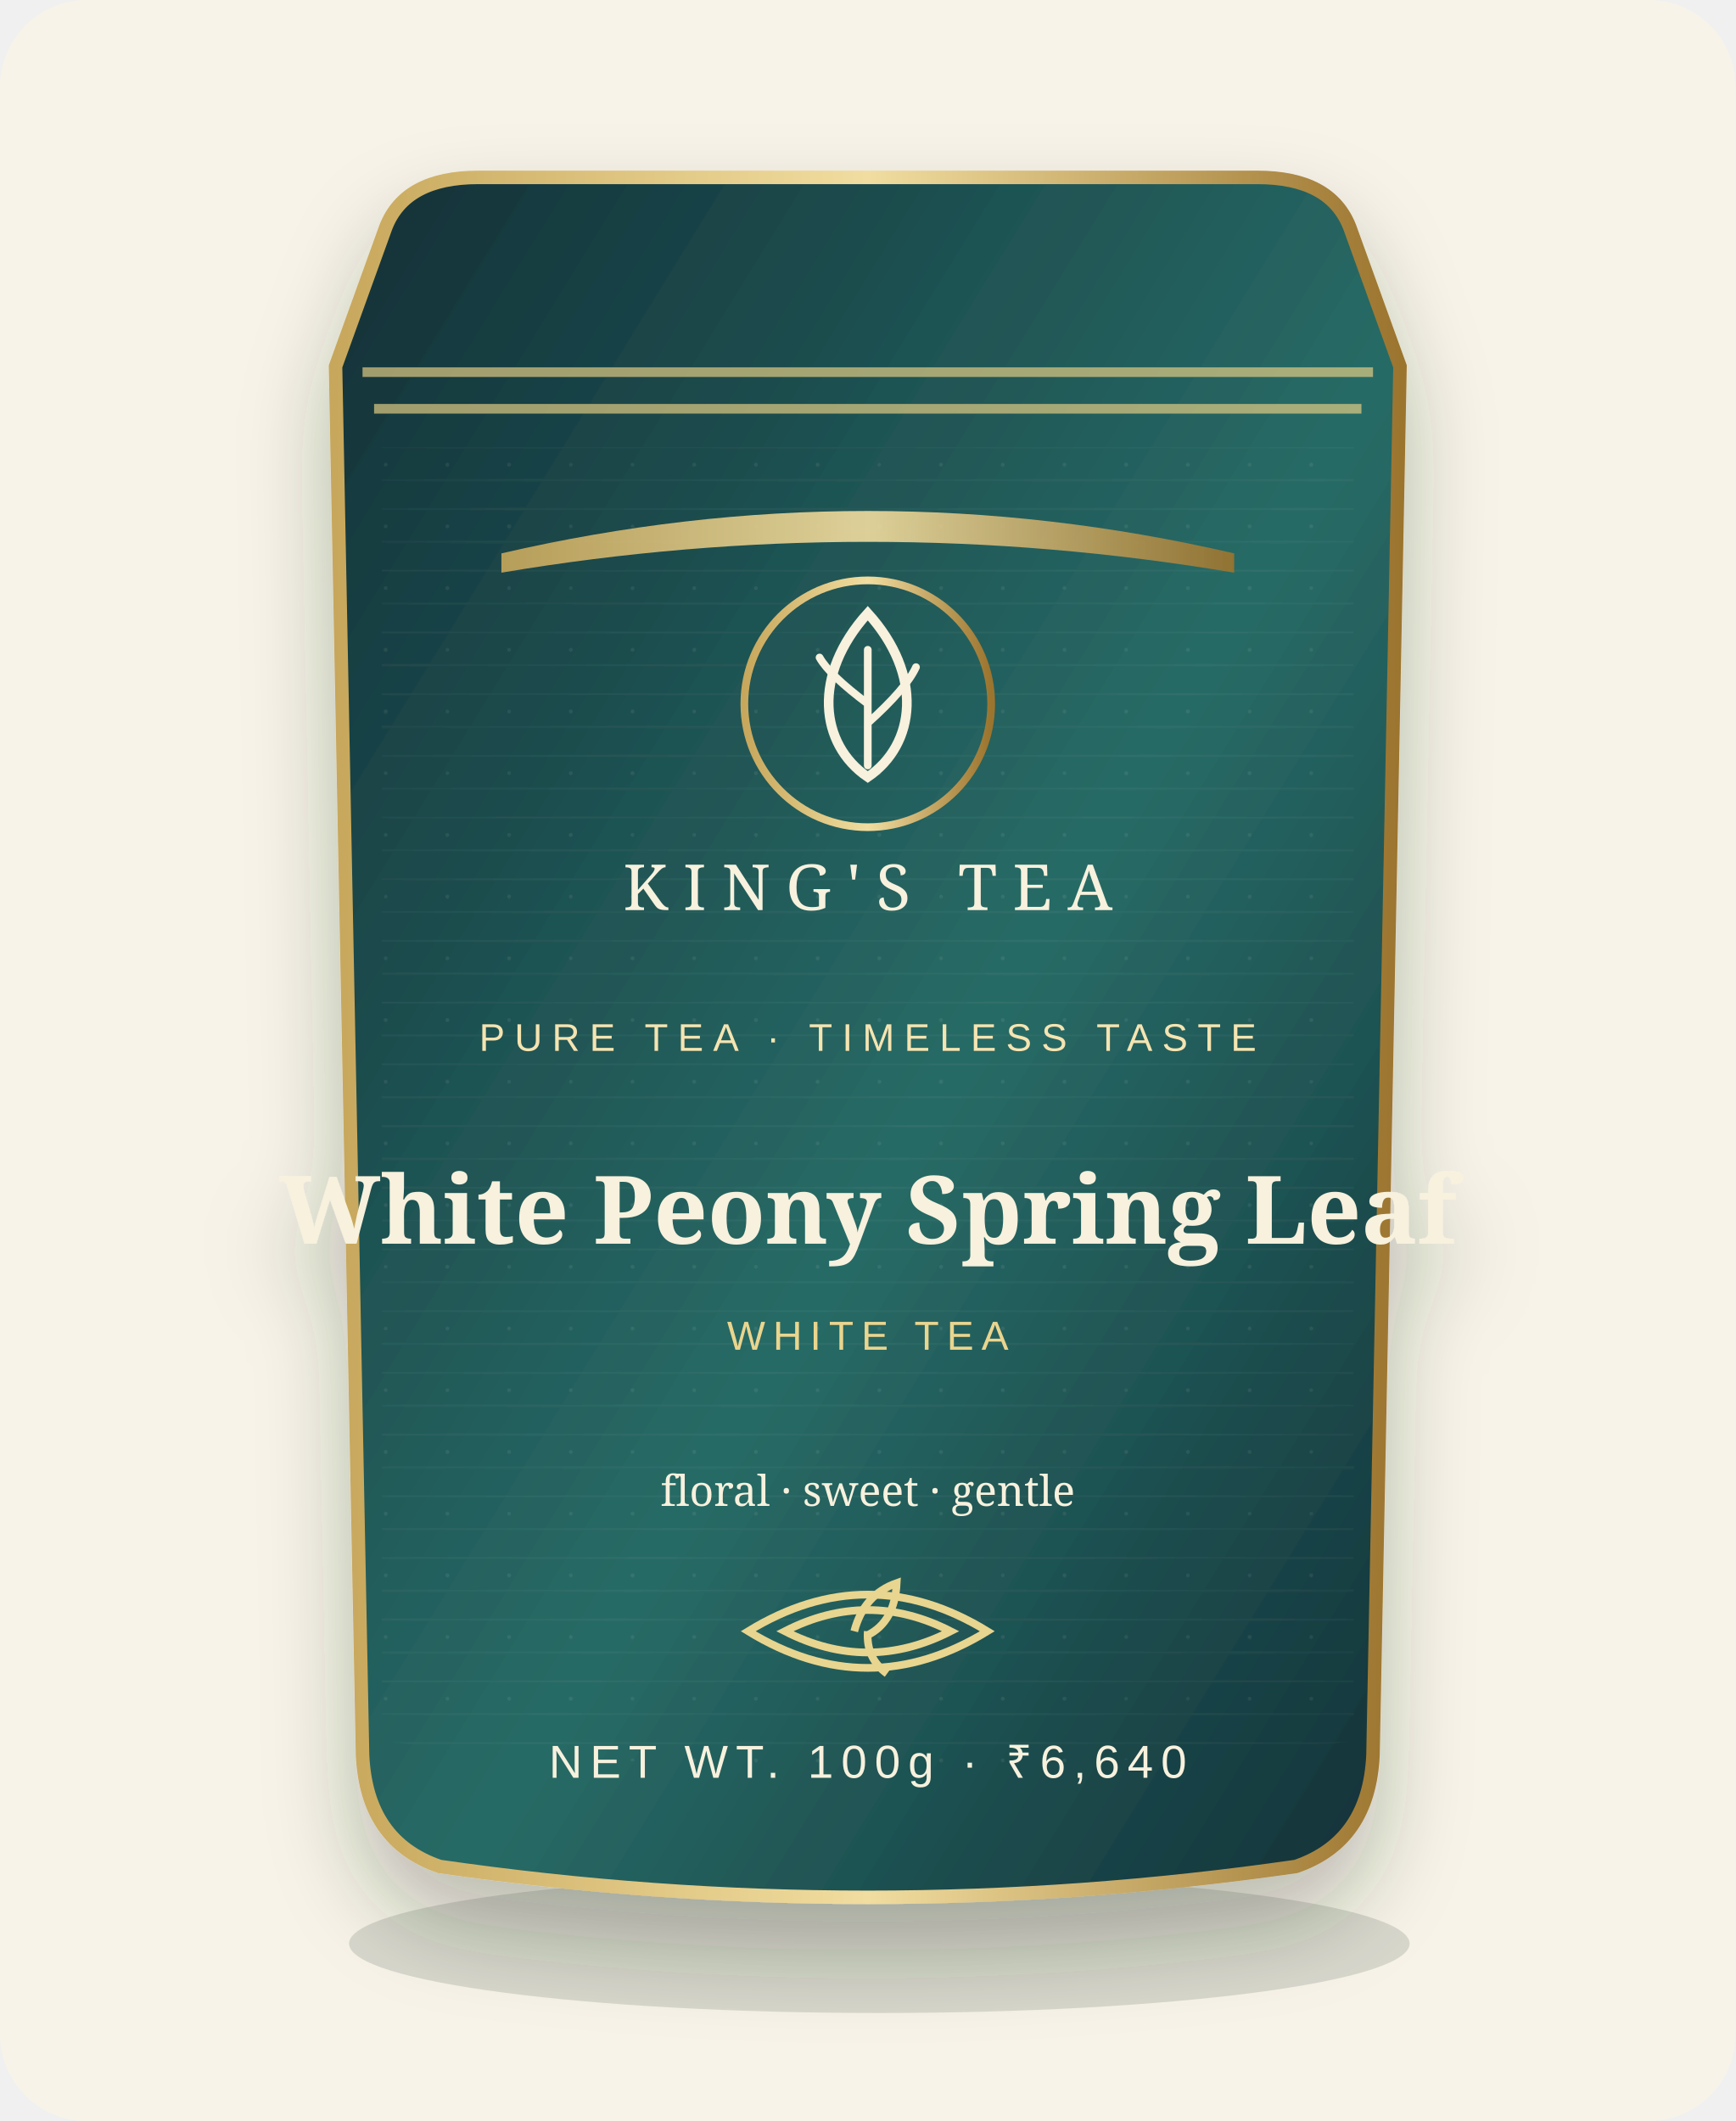
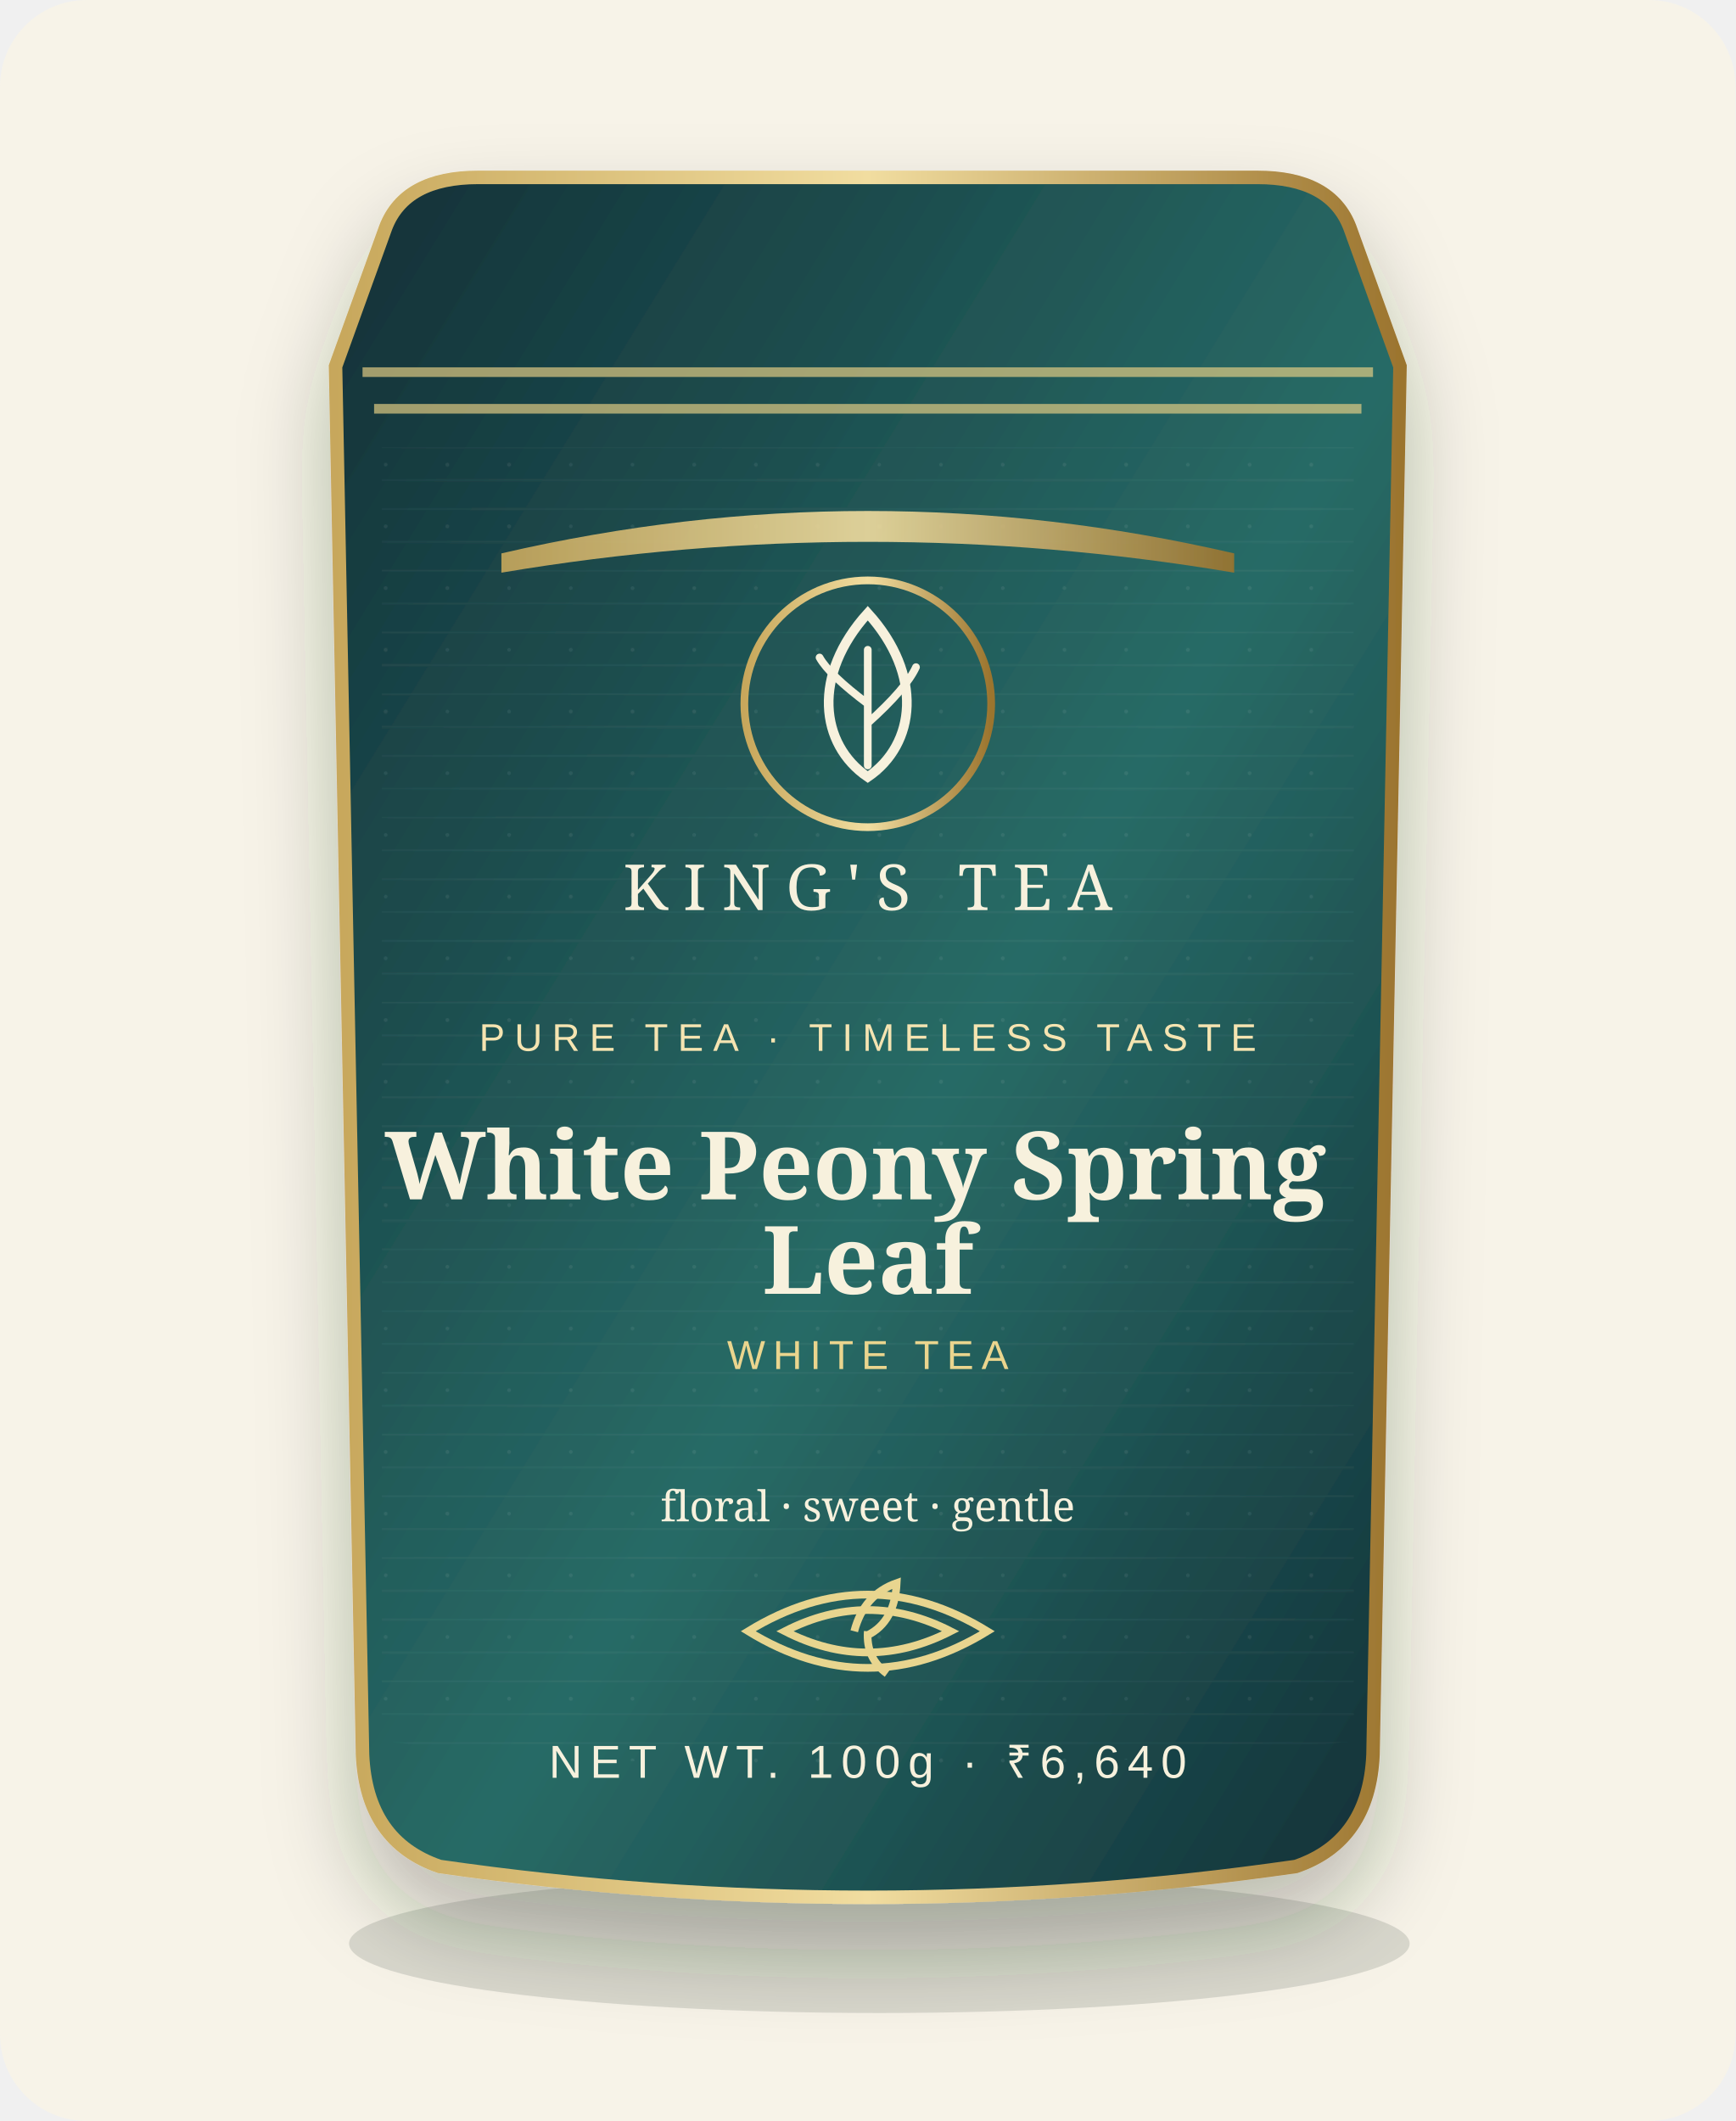
<svg xmlns="http://www.w3.org/2000/svg" width="900" height="1100" viewBox="0 0 900 1100" role="img" aria-labelledby="title desc">
  <defs>
    <linearGradient id="pouch" x1="0" y1="0" x2="1" y2="1">
      <stop stop-color="#122f36" />
      <stop offset=".55" stop-color="#286b66" />
      <stop offset="1" stop-color="#122f36" />
    </linearGradient>
    <linearGradient id="foil" x1="0" y1="0" x2="1" y2="0">
      <stop stop-color="#c7a75b" />
      <stop offset=".5" stop-color="#f1dda0" />
      <stop offset="1" stop-color="#9b742e" />
    </linearGradient>
    <filter id="shadow" x="-30%" y="-20%" width="160%" height="160%">
      <feDropShadow dx="0" dy="24" stdDeviation="22" flood-color="#1a2c20" flood-opacity=".28" />
    </filter>
    <pattern id="grain" width="32" height="32" patternUnits="userSpaceOnUse">
      <path d="M0 8h32M0 25h32" stroke="#fff" stroke-opacity=".035" />
      <circle cx="8" cy="17" r="1" fill="#fff" fill-opacity=".07" />
    </pattern>
  </defs>
  <rect width="900" height="1100" rx="45" fill="#f7f3e8" />
  <ellipse cx="456" cy="1008" rx="275" ry="36" fill="#18271f" opacity=".14" />
  <g filter="url(#shadow)">
    <path d="M200 118 Q210 92 248 92 H652 Q690 92 700 118 L726 190 L712 910 Q710 955 672 968 Q450 1000 228 968 Q190 955 188 910 L174 190 Z" fill="url(#pouch)" stroke="url(#foil)" stroke-width="7" />
    <path d="M188 193 H712 M194 212 H706" stroke="#e7cf85" stroke-opacity=".67" stroke-width="5" />
    <path d="M198 232 H702 V903 Q450 930 198 903 Z" fill="url(#grain)" />
    <path d="M260 287 Q450 243 640 287 L640 297 Q450 265 260 297Z" fill="url(#foil)" opacity=".9" />
    <circle cx="450" cy="365" r="64" fill="none" stroke="url(#foil)" stroke-width="4" />
    <path d="M450 318 C421 350 425 386 450 403 C475 386 479 350 450 318Z" fill="none" stroke="#f7f1dd" stroke-width="5" />
    <path d="M450 337 V397 M450 365 Q430 350 425 341 M450 375 Q470 357 475 346" fill="none" stroke="#f7f1dd" stroke-width="4" stroke-linecap="round" />
    <text x="450" y="472" text-anchor="middle" font-family="Georgia,serif" font-size="33" letter-spacing="8" fill="#f7f1dd">KING'S TEA</text>
    <path d="M310 497 H590" stroke="url(#foil)" stroke-width="3" />
    <text x="450" y="545" text-anchor="middle" font-family="Arial,sans-serif" font-size="20" letter-spacing="5" fill="#f5e4b1">PURE TEA · TIMELESS TASTE</text>
-     <text x="450" y="645" text-anchor="middle" font-family="Georgia,serif" font-size="49" font-weight="bold" fill="#f7f1dd">White Peony Spring Leaf</text>
-     <text x="450" y="700" text-anchor="middle" font-family="Arial,sans-serif" font-size="21" letter-spacing="4" fill="#ead58e">WHITE TEA</text>
-     <path d="M295 733 H605" stroke="url(#foil)" stroke-width="2" opacity=".85" />
-     <text x="450" y="781" text-anchor="middle" font-family="Georgia,serif" font-size="22" fill="#f7f1dd">floral · sweet · gentle</text>
+     <text text-anchor="middle" font-family="Georgia,serif" font-size="49" font-weight="bold" fill="#f7f1dd">
+       <tspan x="450" y="622">White Peony Spring</tspan>
+       <tspan x="450" y="671">Leaf</tspan>
+     </text>
+     <text x="450" y="710" text-anchor="middle" font-family="Arial,sans-serif" font-size="21" letter-spacing="4" fill="#ead58e">WHITE TEA</text>
+     <path d="M295 741 H605" stroke="url(#foil)" stroke-width="2" opacity=".85" />
+     <text x="450" y="789" text-anchor="middle" font-family="Georgia,serif" font-size="22" fill="#f7f1dd">floral · sweet · gentle</text>
    <g transform="translate(450 846)" fill="none" stroke="#e8d58f" stroke-width="4">
      <path d="M-62 0 Q0 -38 62 0 Q0 38 -62 0Z" />
      <path d="M-43 0 Q0 -22 43 0 Q0 22 -43 0Z" />
      <path d="M-7 0 Q-2 -19 15 -25 Q14 -5 0 2 M0 0 Q-1 14 10 22" />
    </g>
    <text x="450" y="922" text-anchor="middle" font-family="Arial,sans-serif" font-size="24" letter-spacing="4" fill="#f7f1dd">NET WT. 100g  ·  ₹6,640</text>
  </g>
</svg>
